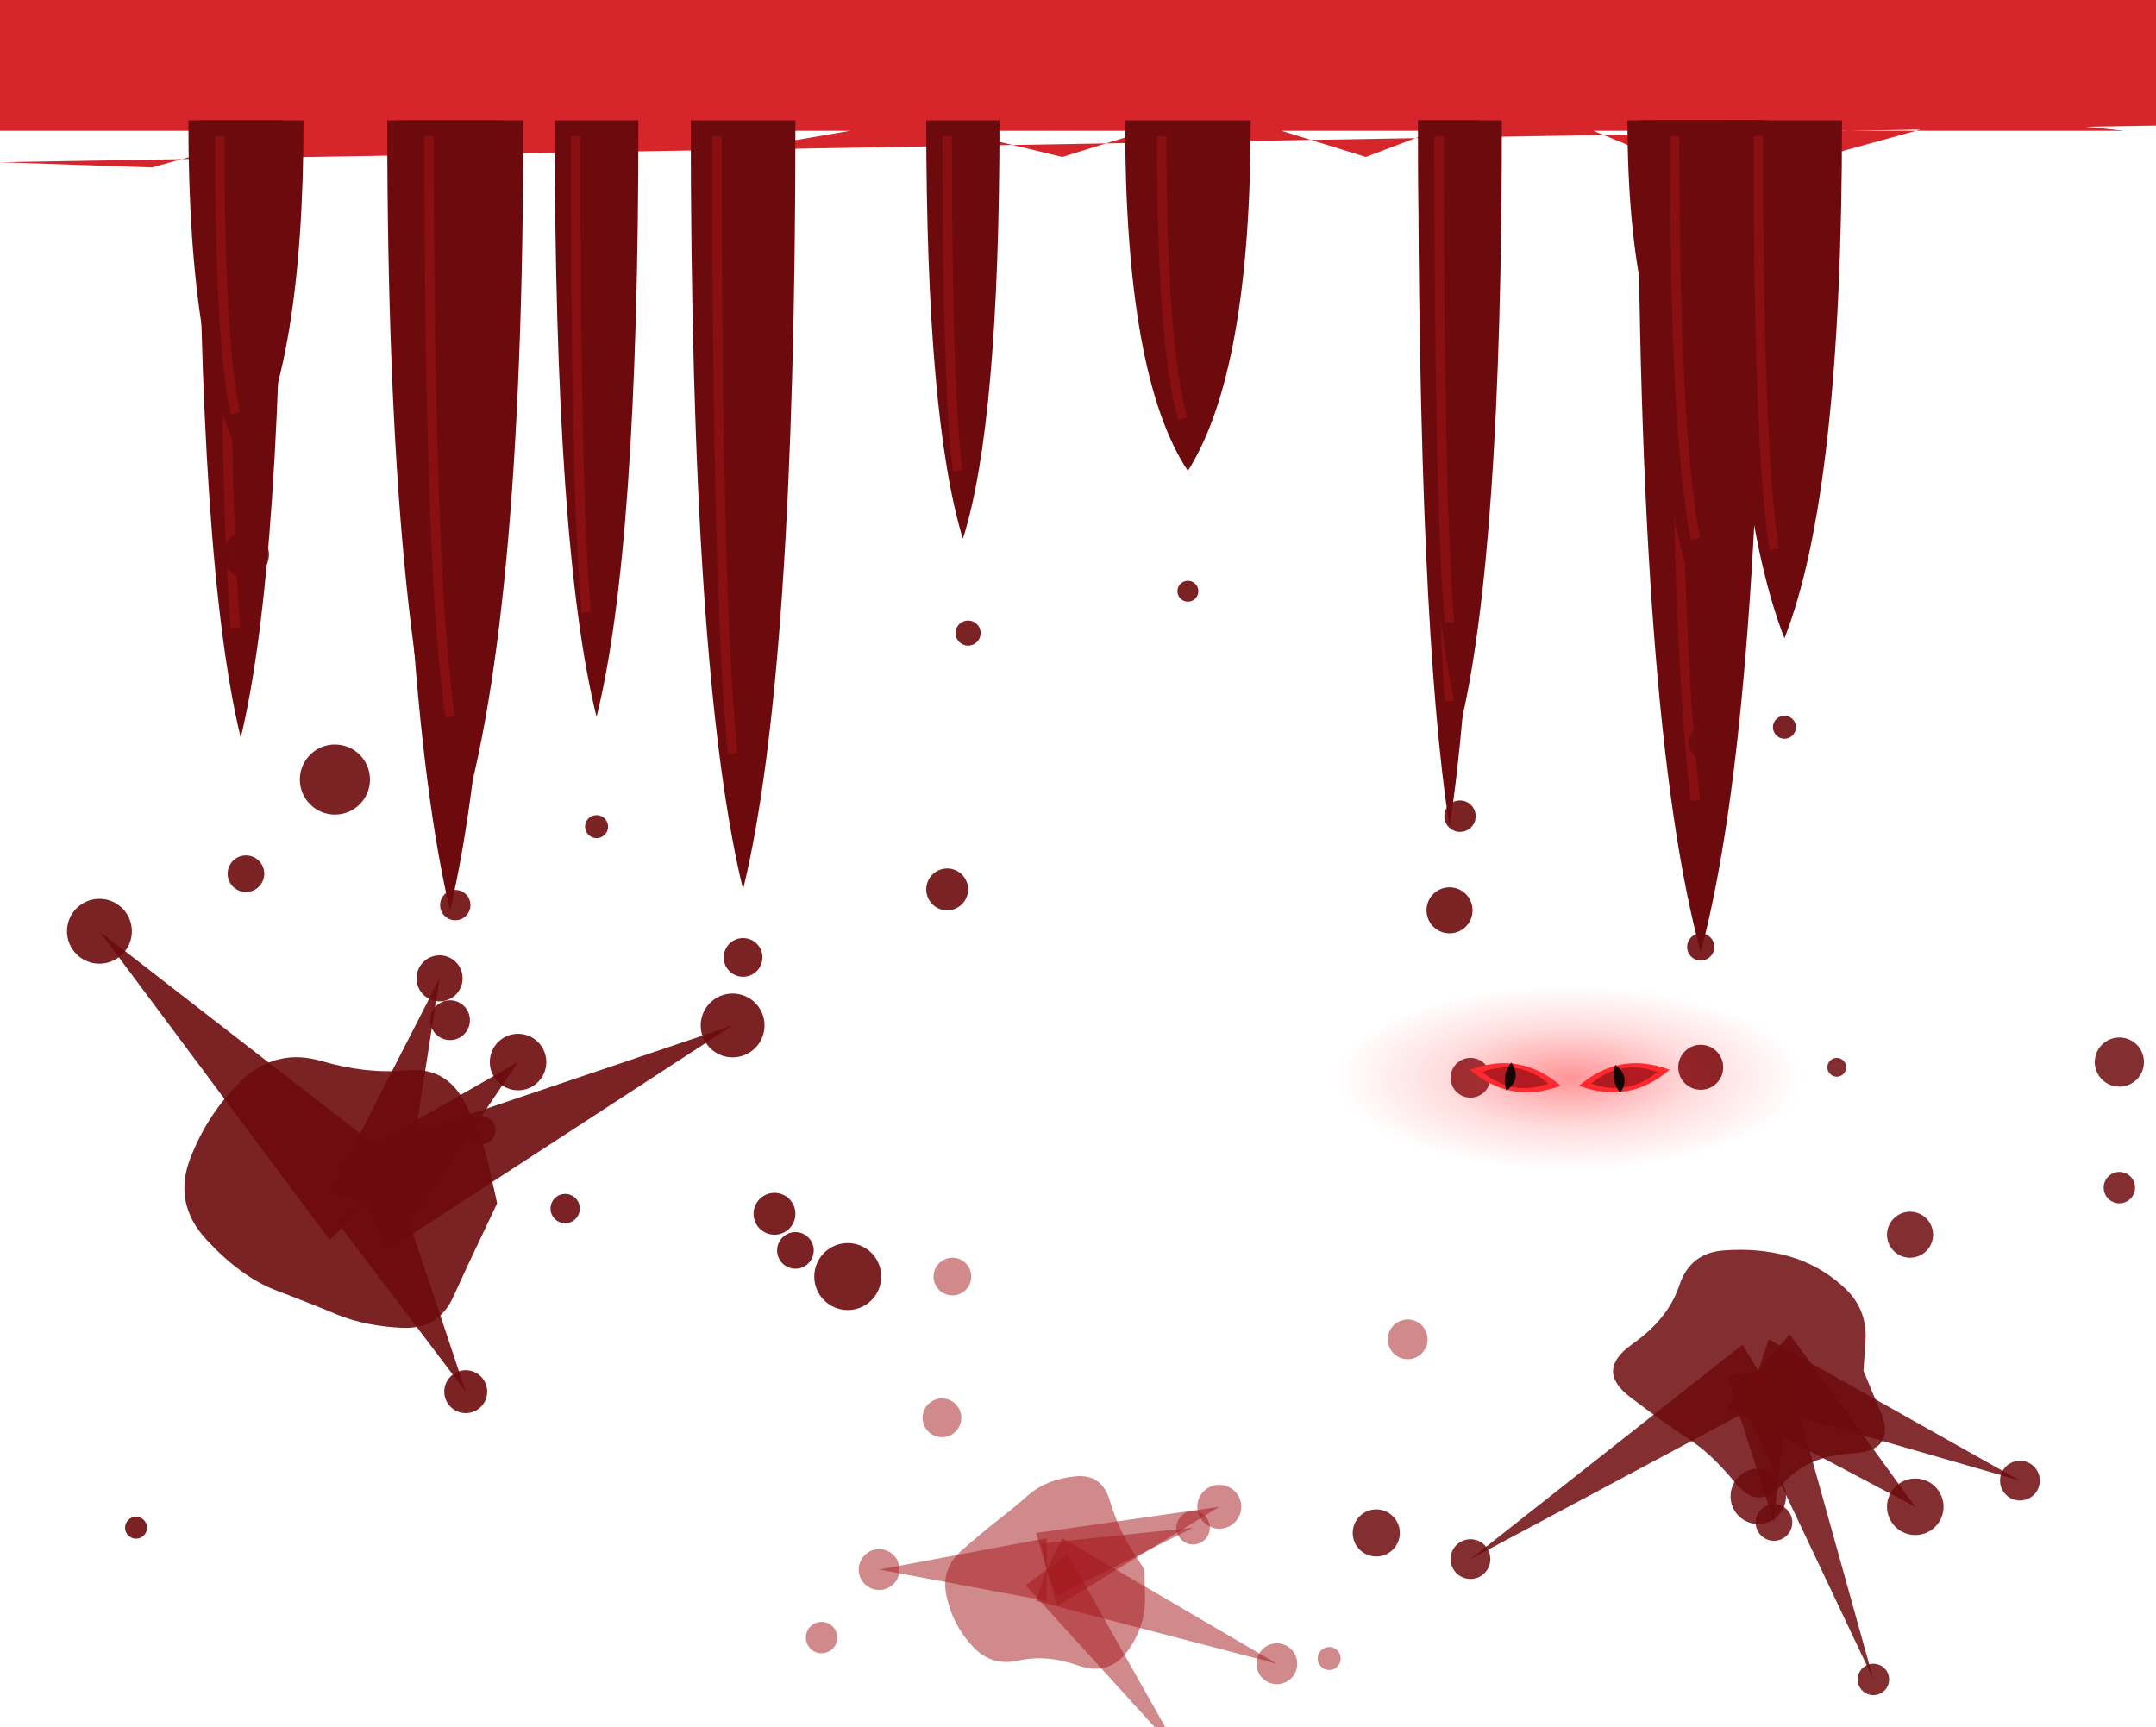
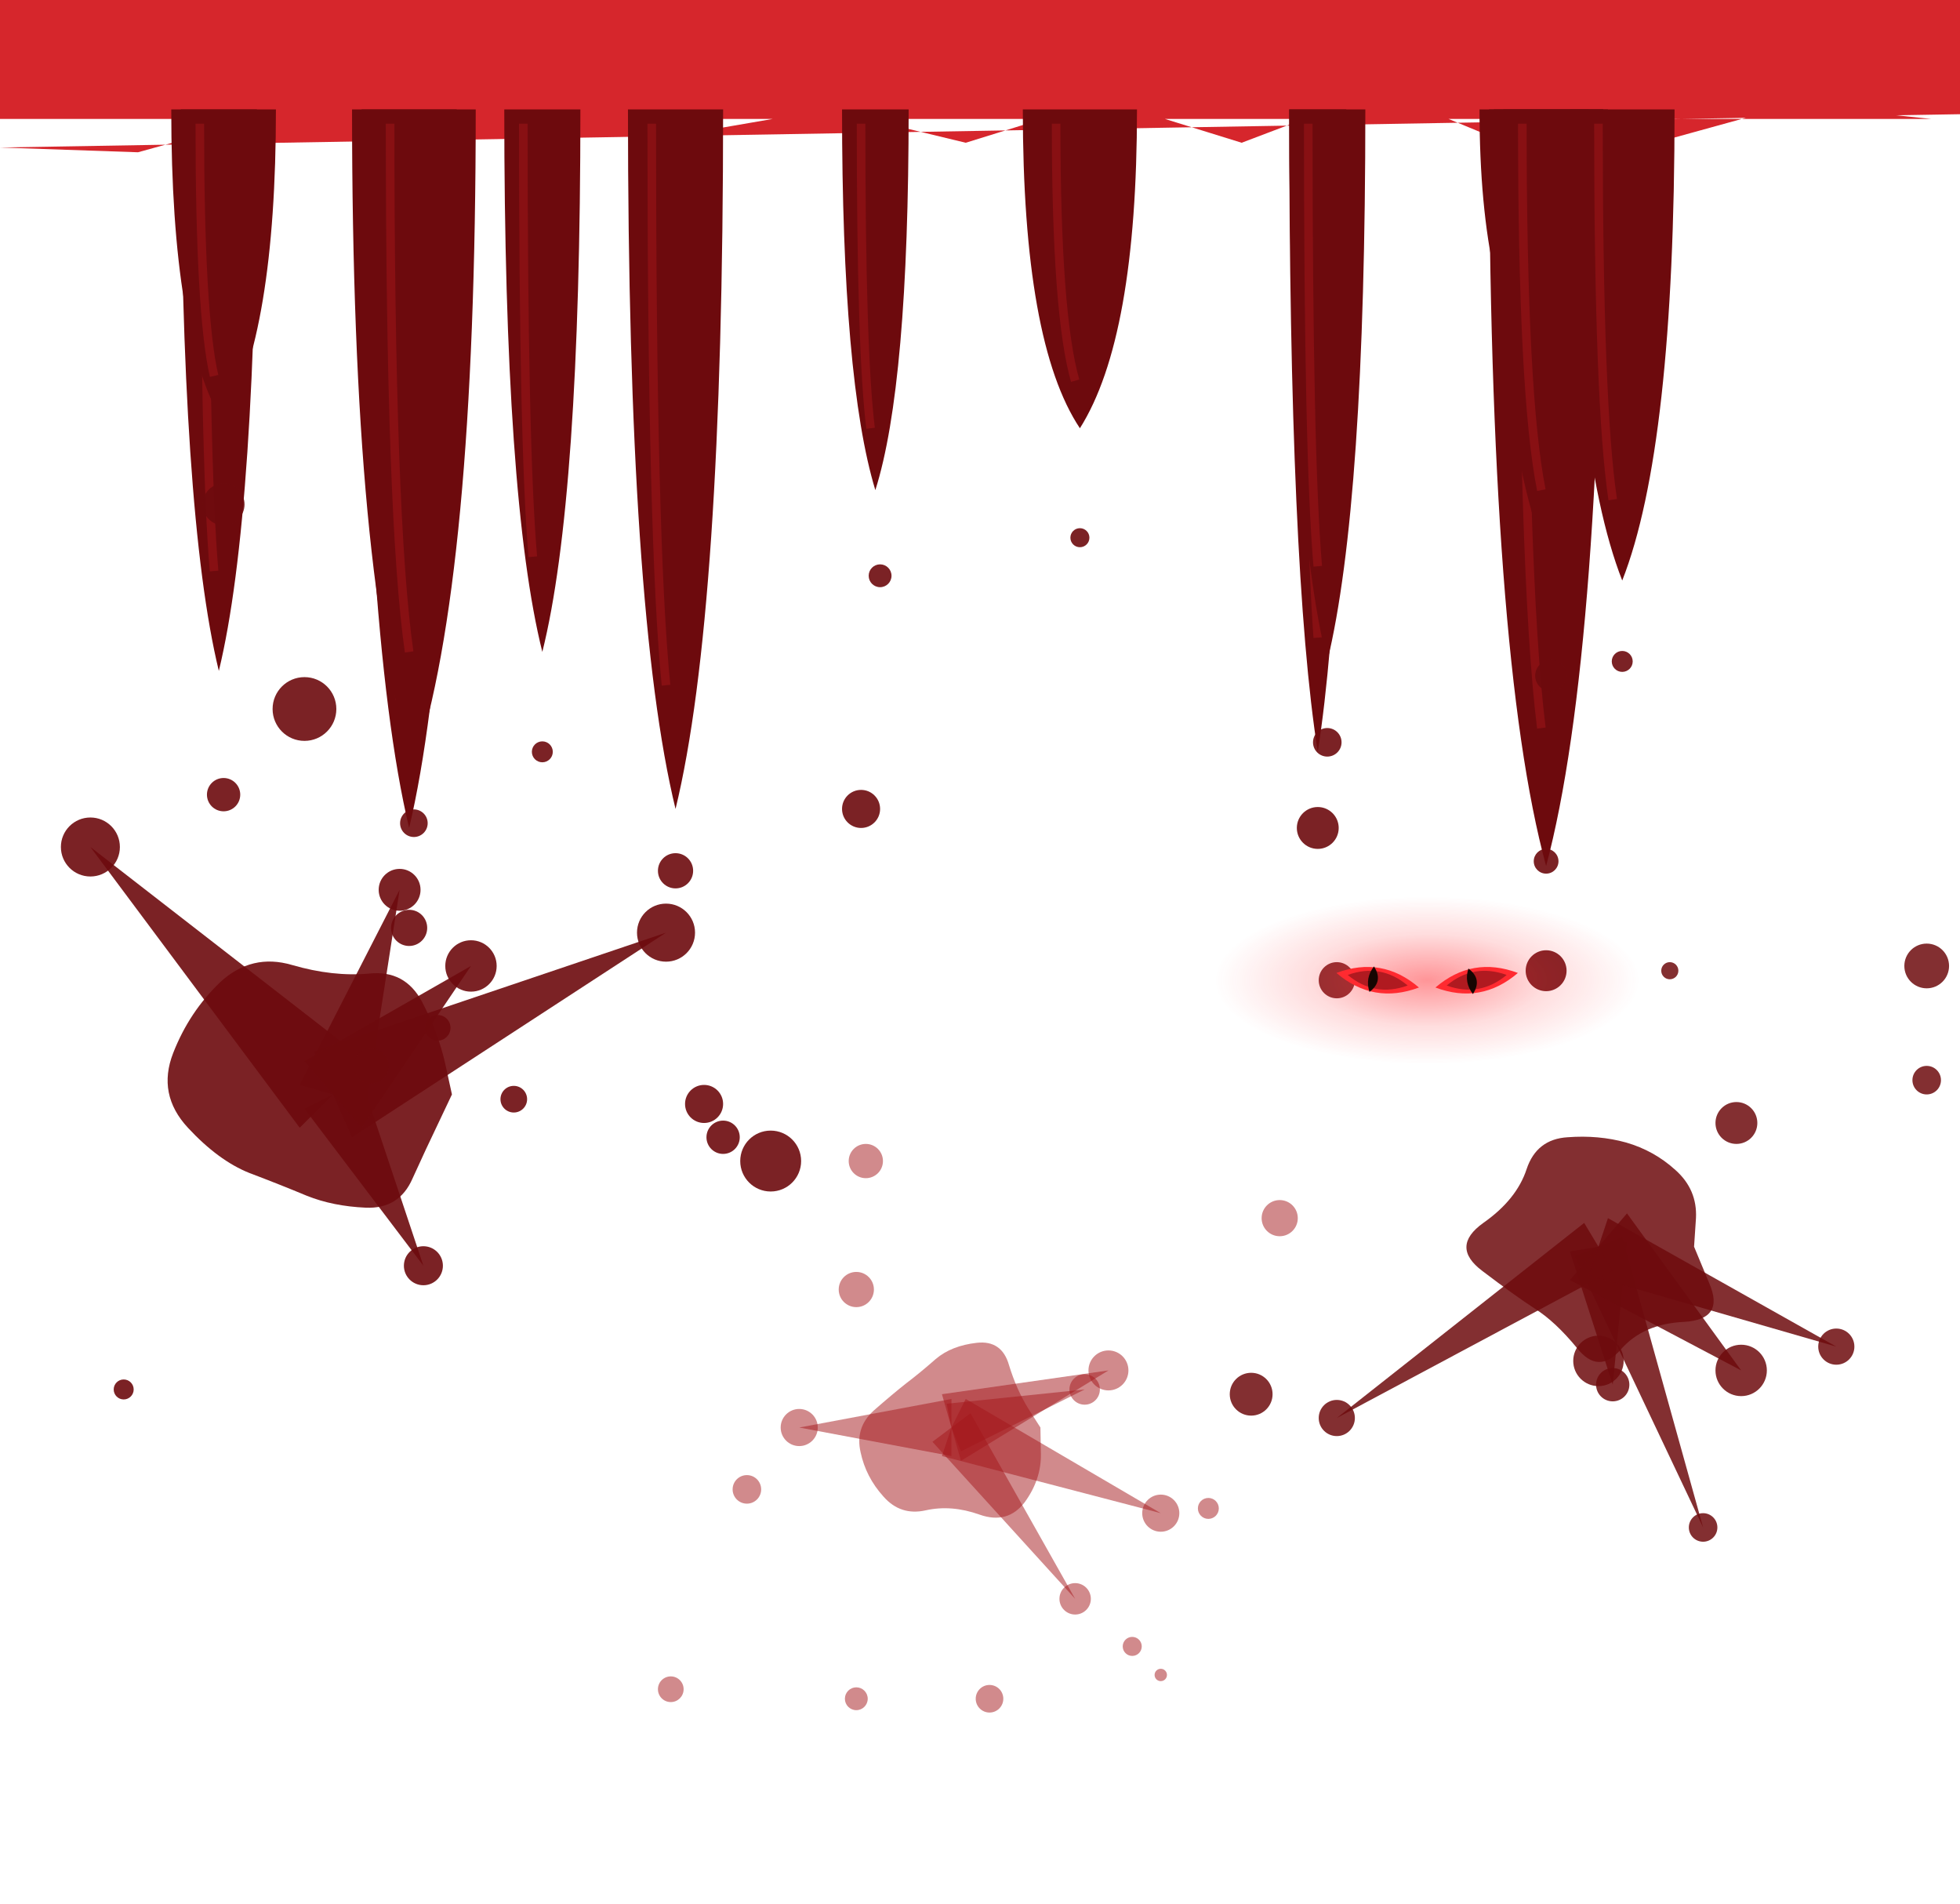
- <svg xmlns="http://www.w3.org/2000/svg" viewBox="0 0 412 330" width="412" height="330">
+ <svg xmlns="http://www.w3.org/2000/svg" viewBox="0 0 412 400" width="412" height="400">
  <path d="M0 0 H412 V24 L0 31 L29 32 L58 24 L87 18 L116 12 L145 28 L174 23 L203 30 L232 21 L261 30 L290 19 L319 31 L348 30 L377 22 L406 25 H0z" fill="#d6262c" />
  <path d="M38 23 q0 85 8 118 q8 -33 8 -118z" fill="#6d0a0d" />
  <path d="M43 26 q0 71 2 94" stroke="#a3151a" stroke-width="1.8" fill="none" opacity=".5" />
  <circle cx="47" cy="167" r="3.5" fill="#6d0a0d" opacity=".9" />
  <path d="M36 23 q0 48 11 66 q11 -19 11 -66z" fill="#6d0a0d" />
  <path d="M42 26 q0 40 3 53" stroke="#a3151a" stroke-width="1.8" fill="none" opacity=".5" />
  <circle cx="47" cy="106" r="4.4" fill="#6d0a0d" opacity=".9" />
  <path d="M76 23 q0 109 10 151 q10 -42 10 -151z" fill="#6d0a0d" />
  <path d="M81 26 q0 90 3 121" stroke="#a3151a" stroke-width="1.8" fill="none" opacity=".5" />
  <circle cx="86" cy="195" r="3.8" fill="#6d0a0d" opacity=".9" />
  <path d="M74 23 q0 100 13 138 q13 -39 13 -138z" fill="#6d0a0d" />
  <path d="M82 26 q0 83 4 111" stroke="#a3151a" stroke-width="1.8" fill="none" opacity=".5" />
  <circle cx="87" cy="173" r="2.9" fill="#6d0a0d" opacity=".9" />
  <path d="M106 23 q0 82 8 114 q8 -32 8 -114z" fill="#6d0a0d" />
  <path d="M110 26 q0 68 2 91" stroke="#a3151a" stroke-width="1.8" fill="none" opacity=".5" />
  <circle cx="114" cy="158" r="2.2" fill="#6d0a0d" opacity=".9" />
  <path d="M132 23 q0 106 10 147 q10 -41 10 -147z" fill="#6d0a0d" />
  <path d="M137 26 q0 88 3 118" stroke="#a3151a" stroke-width="1.8" fill="none" opacity=".5" />
  <circle cx="142" cy="183" r="3.7" fill="#6d0a0d" opacity=".9" />
  <path d="M177 23 q0 57 7 80 q7 -22 7 -80z" fill="#6d0a0d" />
  <path d="M181 26 q0 48 2 64" stroke="#a3151a" stroke-width="1.8" fill="none" opacity=".5" />
  <circle cx="185" cy="121" r="2.4" fill="#6d0a0d" opacity=".9" />
  <path d="M215 23 q0 49 12 67 q12 -19 12 -67z" fill="#6d0a0d" />
  <path d="M222 26 q0 40 4 54" stroke="#a3151a" stroke-width="1.8" fill="none" opacity=".5" />
  <circle cx="227" cy="113" r="2.0" fill="#6d0a0d" opacity=".9" />
  <path d="M271 23 q0 97 6 135 q6 -38 6 -135z" fill="#6d0a0d" />
  <path d="M275 26 q0 81 2 108" stroke="#a3151a" stroke-width="1.8" fill="none" opacity=".5" />
  <circle cx="277" cy="174" r="4.4" fill="#6d0a0d" opacity=".9" />
  <path d="M271 23 q0 84 8 116 q8 -33 8 -116z" fill="#6d0a0d" />
  <path d="M275 26 q0 70 2 93" stroke="#a3151a" stroke-width="1.8" fill="none" opacity=".5" />
  <circle cx="279" cy="156" r="3.0" fill="#6d0a0d" opacity=".9" />
  <path d="M311 23 q0 41 13 58 q13 -16 13 -58z" fill="#6d0a0d" />
  <path d="M318 26 q0 35 4 46" stroke="#a3151a" stroke-width="1.8" fill="none" opacity=".5" />
  <circle cx="324" cy="92" r="3.1" fill="#6d0a0d" opacity=".9" />
  <path d="M316 23 q0 95 9 131 q9 -37 9 -131z" fill="#6d0a0d" />
  <path d="M321 26 q0 79 3 105" stroke="#a3151a" stroke-width="1.8" fill="none" opacity=".5" />
  <circle cx="325" cy="181" r="2.6" fill="#6d0a0d" opacity=".9" />
  <path d="M313 23 q0 115 12 159 q12 -45 12 -159z" fill="#6d0a0d" />
  <path d="M320 26 q0 95 4 127" stroke="#a3151a" stroke-width="1.8" fill="none" opacity=".5" />
  <circle cx="325" cy="204" r="4.3" fill="#6d0a0d" opacity=".9" />
  <path d="M314 23 q0 69 12 96 q12 -27 12 -96z" fill="#6d0a0d" />
  <path d="M320 26 q0 57 4 77" stroke="#a3151a" stroke-width="1.8" fill="none" opacity=".5" />
  <circle cx="326" cy="142" r="3.3" fill="#6d0a0d" opacity=".9" />
  <path d="M330 23 q0 71 11 99 q11 -28 11 -99z" fill="#6d0a0d" />
  <path d="M336 26 q0 59 3 79" stroke="#a3151a" stroke-width="1.8" fill="none" opacity=".5" />
  <circle cx="341" cy="139" r="2.2" fill="#6d0a0d" opacity=".9" />
  <path d="M95.0 230.0 Q95.0 230.0 92.3 235.7 Q89.6 241.3 86.7 247.7 Q83.9 254.1 76.9 253.8 Q70.0 253.5 64.5 251.3 Q59.0 249.0 52.4 246.5 Q45.9 243.9 39.5 237.0 Q33.0 230.0 36.4 221.3 Q39.8 212.6 46.3 206.4 Q52.9 200.3 61.4 202.8 Q70.0 205.3 77.6 204.6 Q85.1 203.8 88.7 210.5 Q92.2 217.2 93.6 223.6z" fill="#6d0a0d" opacity=".9" />
  <path d="M70 230 L64 233 L89 266 L76 227z" fill="#6d0a0d" opacity=".9" />
  <circle cx="89" cy="266" r="4.1" fill="#6d0a0d" opacity=".9" />
  <path d="M70 230 L74 239 L140 196 L66 221z" fill="#6d0a0d" opacity=".9" />
  <circle cx="140" cy="196" r="6.1" fill="#6d0a0d" opacity=".9" />
  <path d="M70 230 L77 232 L84 187 L63 228z" fill="#6d0a0d" opacity=".9" />
  <circle cx="84" cy="187" r="4.4" fill="#6d0a0d" opacity=".9" />
  <path d="M70 230 L77 223 L19 178 L63 237z" fill="#6d0a0d" opacity=".9" />
  <circle cx="19" cy="178" r="6.2" fill="#6d0a0d" opacity=".9" />
  <path d="M70 230 L76 237 L99 203 L64 223z" fill="#6d0a0d" opacity=".9" />
  <circle cx="99" cy="203" r="5.4" fill="#6d0a0d" opacity=".9" />
  <circle cx="108" cy="231" r="2.8" fill="#6d0a0d" opacity=".9" />
  <circle cx="64" cy="149" r="6.7" fill="#6d0a0d" opacity=".9" />
  <circle cx="152" cy="239" r="3.5" fill="#6d0a0d" opacity=".9" />
  <circle cx="162" cy="244" r="6.4" fill="#6d0a0d" opacity=".9" />
  <circle cx="148" cy="232" r="4.0" fill="#6d0a0d" opacity=".9" />
  <circle cx="92" cy="216" r="2.7" fill="#6d0a0d" opacity=".9" />
  <circle cx="26" cy="292" r="2.1" fill="#6d0a0d" opacity=".9" />
  <circle cx="-32" cy="255" r="3.4" fill="#6d0a0d" opacity=".9" />
  <circle cx="78" cy="224" r="3.7" fill="#6d0a0d" opacity=".9" />
  <circle cx="181" cy="170" r="4.0" fill="#6d0a0d" opacity=".9" />
  <path d="M356.1 262.0 Q356.1 262.0 359.3 269.7 Q362.6 277.3 354.0 277.8 Q345.4 278.2 340.7 283.6 Q336.0 289.0 331.5 283.3 Q326.9 277.7 322.6 275.0 Q318.3 272.2 311.6 267.1 Q304.8 262.0 311.8 257.0 Q318.8 252.1 320.9 245.7 Q323.0 239.4 329.5 239.0 Q336.0 238.5 341.8 240.1 Q347.7 241.8 352.2 245.9 Q356.8 250.0 356.5 256.0z" fill="#6d0a0d" opacity=".85" />
  <path d="M336 262 L331 264 L358 321 L341 260z" fill="#6d0a0d" opacity=".85" />
  <circle cx="358" cy="321" r="3.0" fill="#6d0a0d" opacity=".85" />
  <path d="M336 262 L330 263 L339 291 L342 261z" fill="#6d0a0d" opacity=".85" />
  <circle cx="339" cy="291" r="3.5" fill="#6d0a0d" opacity=".85" />
  <path d="M336 262 L333 257 L281 298 L339 267z" fill="#6d0a0d" opacity=".85" />
  <circle cx="281" cy="298" r="3.8" fill="#6d0a0d" opacity=".85" />
  <path d="M336 262 L330 269 L366 288 L342 255z" fill="#6d0a0d" opacity=".85" />
  <circle cx="366" cy="288" r="5.4" fill="#6d0a0d" opacity=".85" />
  <path d="M336 262 L334 268 L386 283 L338 256z" fill="#6d0a0d" opacity=".85" />
  <circle cx="386" cy="283" r="3.8" fill="#6d0a0d" opacity=".85" />
  <circle cx="365" cy="236" r="4.4" fill="#6d0a0d" opacity=".85" />
  <circle cx="336" cy="286" r="5.3" fill="#6d0a0d" opacity=".85" />
  <circle cx="351" cy="204" r="1.8" fill="#6d0a0d" opacity=".85" />
  <circle cx="417" cy="260" r="2.4" fill="#6d0a0d" opacity=".85" />
  <circle cx="417" cy="275" r="4.6" fill="#6d0a0d" opacity=".85" />
  <circle cx="405" cy="227" r="3.0" fill="#6d0a0d" opacity=".85" />
  <circle cx="405" cy="203" r="4.7" fill="#6d0a0d" opacity=".85" />
  <circle cx="263" cy="293" r="4.5" fill="#6d0a0d" opacity=".85" />
  <circle cx="418" cy="317" r="3.7" fill="#6d0a0d" opacity=".85" />
  <circle cx="281" cy="206" r="3.8" fill="#6d0a0d" opacity=".85" />
  <path d="M218.7 300.0 Q218.7 300.0 218.8 305.5 Q218.9 310.9 215.4 315.7 Q211.8 320.4 205.9 318.3 Q200.0 316.2 194.6 317.4 Q189.3 318.6 185.7 314.5 Q182.0 310.4 180.9 305.2 Q179.7 300.0 183.7 296.4 Q187.7 292.9 190.5 290.7 Q193.4 288.5 196.7 285.6 Q200.0 282.8 205.3 282.2 Q210.6 281.6 212.1 286.9 Q213.7 292.1 216.2 296.1z" fill="#a3151a" opacity=".5" />
  <path d="M200 300 L200 294 L168 300 L200 306z" fill="#a3151a" opacity=".5" />
  <circle cx="168" cy="300" r="3.9" fill="#a3151a" opacity=".5" />
  <path d="M200 300 L202 307 L233 288 L198 293z" fill="#a3151a" opacity=".5" />
  <circle cx="233" cy="288" r="4.2" fill="#a3151a" opacity=".5" />
  <path d="M200 300 L198 306 L244 318 L203 294z" fill="#a3151a" opacity=".5" />
  <circle cx="244" cy="318" r="3.9" fill="#a3151a" opacity=".5" />
  <path d="M200 300 L196 303 L226 336 L204 297z" fill="#a3151a" opacity=".5" />
  <circle cx="226" cy="336" r="3.3" fill="#a3151a" opacity=".5" />
  <path d="M200 300 L202 305 L228 292 L199 295z" fill="#a3151a" opacity=".5" />
  <circle cx="228" cy="292" r="3.2" fill="#a3151a" opacity=".5" />
  <circle cx="254" cy="317" r="2.2" fill="#a3151a" opacity=".5" />
  <circle cx="141" cy="355" r="2.7" fill="#a3151a" opacity=".5" />
  <circle cx="269" cy="256" r="3.8" fill="#a3151a" opacity=".5" />
  <circle cx="244" cy="352" r="1.3" fill="#a3151a" opacity=".5" />
  <circle cx="182" cy="244" r="3.6" fill="#a3151a" opacity=".5" />
  <circle cx="180" cy="357" r="2.4" fill="#a3151a" opacity=".5" />
  <circle cx="238" cy="346" r="2.0" fill="#a3151a" opacity=".5" />
  <circle cx="208" cy="357" r="2.9" fill="#a3151a" opacity=".5" />
  <circle cx="180" cy="271" r="3.7" fill="#a3151a" opacity=".5" />
  <circle cx="157" cy="313" r="3.0" fill="#a3151a" opacity=".5" />
  <defs>
    <radialGradient id="y1">
      <stop offset="0" stop-color="#ff2a30" stop-opacity=".5" />
      <stop offset=".55" stop-color="#ff2a30" stop-opacity=".16" />
      <stop offset="1" stop-color="#ff2a30" stop-opacity="0" />
    </radialGradient>
  </defs>
  <g transform="translate(300,206) scale(0.8)">
    <ellipse cx="0" cy="0" rx="56" ry="22" fill="url(#y1)" />
    <g transform="translate(-13.0 0) rotate(10)">
      <path d="M-11 0 Q0 -6.5 11 0 Q0 6.5 -11 0z" fill="#ff2a30" />
      <path d="M-8 0 Q0 -4.6 8 0 Q0 4.6 -8 0z" fill="#b01a20" />
      <path d="M-1.6 -3.4 Q1.6 0 -1.6 3.4 Q-3.4 0 -1.6 -3.4z" fill="#160602" />
    </g>
    <g transform="translate(13.0 0) rotate(-10)">
      <path d="M-11 0 Q0 -6.5 11 0 Q0 6.5 -11 0z" fill="#ff2a30" />
      <path d="M-8 0 Q0 -4.6 8 0 Q0 4.6 -8 0z" fill="#b01a20" />
      <path d="M-1.6 -3.4 Q1.6 0 -1.6 3.4 Q-3.4 0 -1.6 -3.4z" fill="#160602" />
    </g>
  </g>
</svg>
